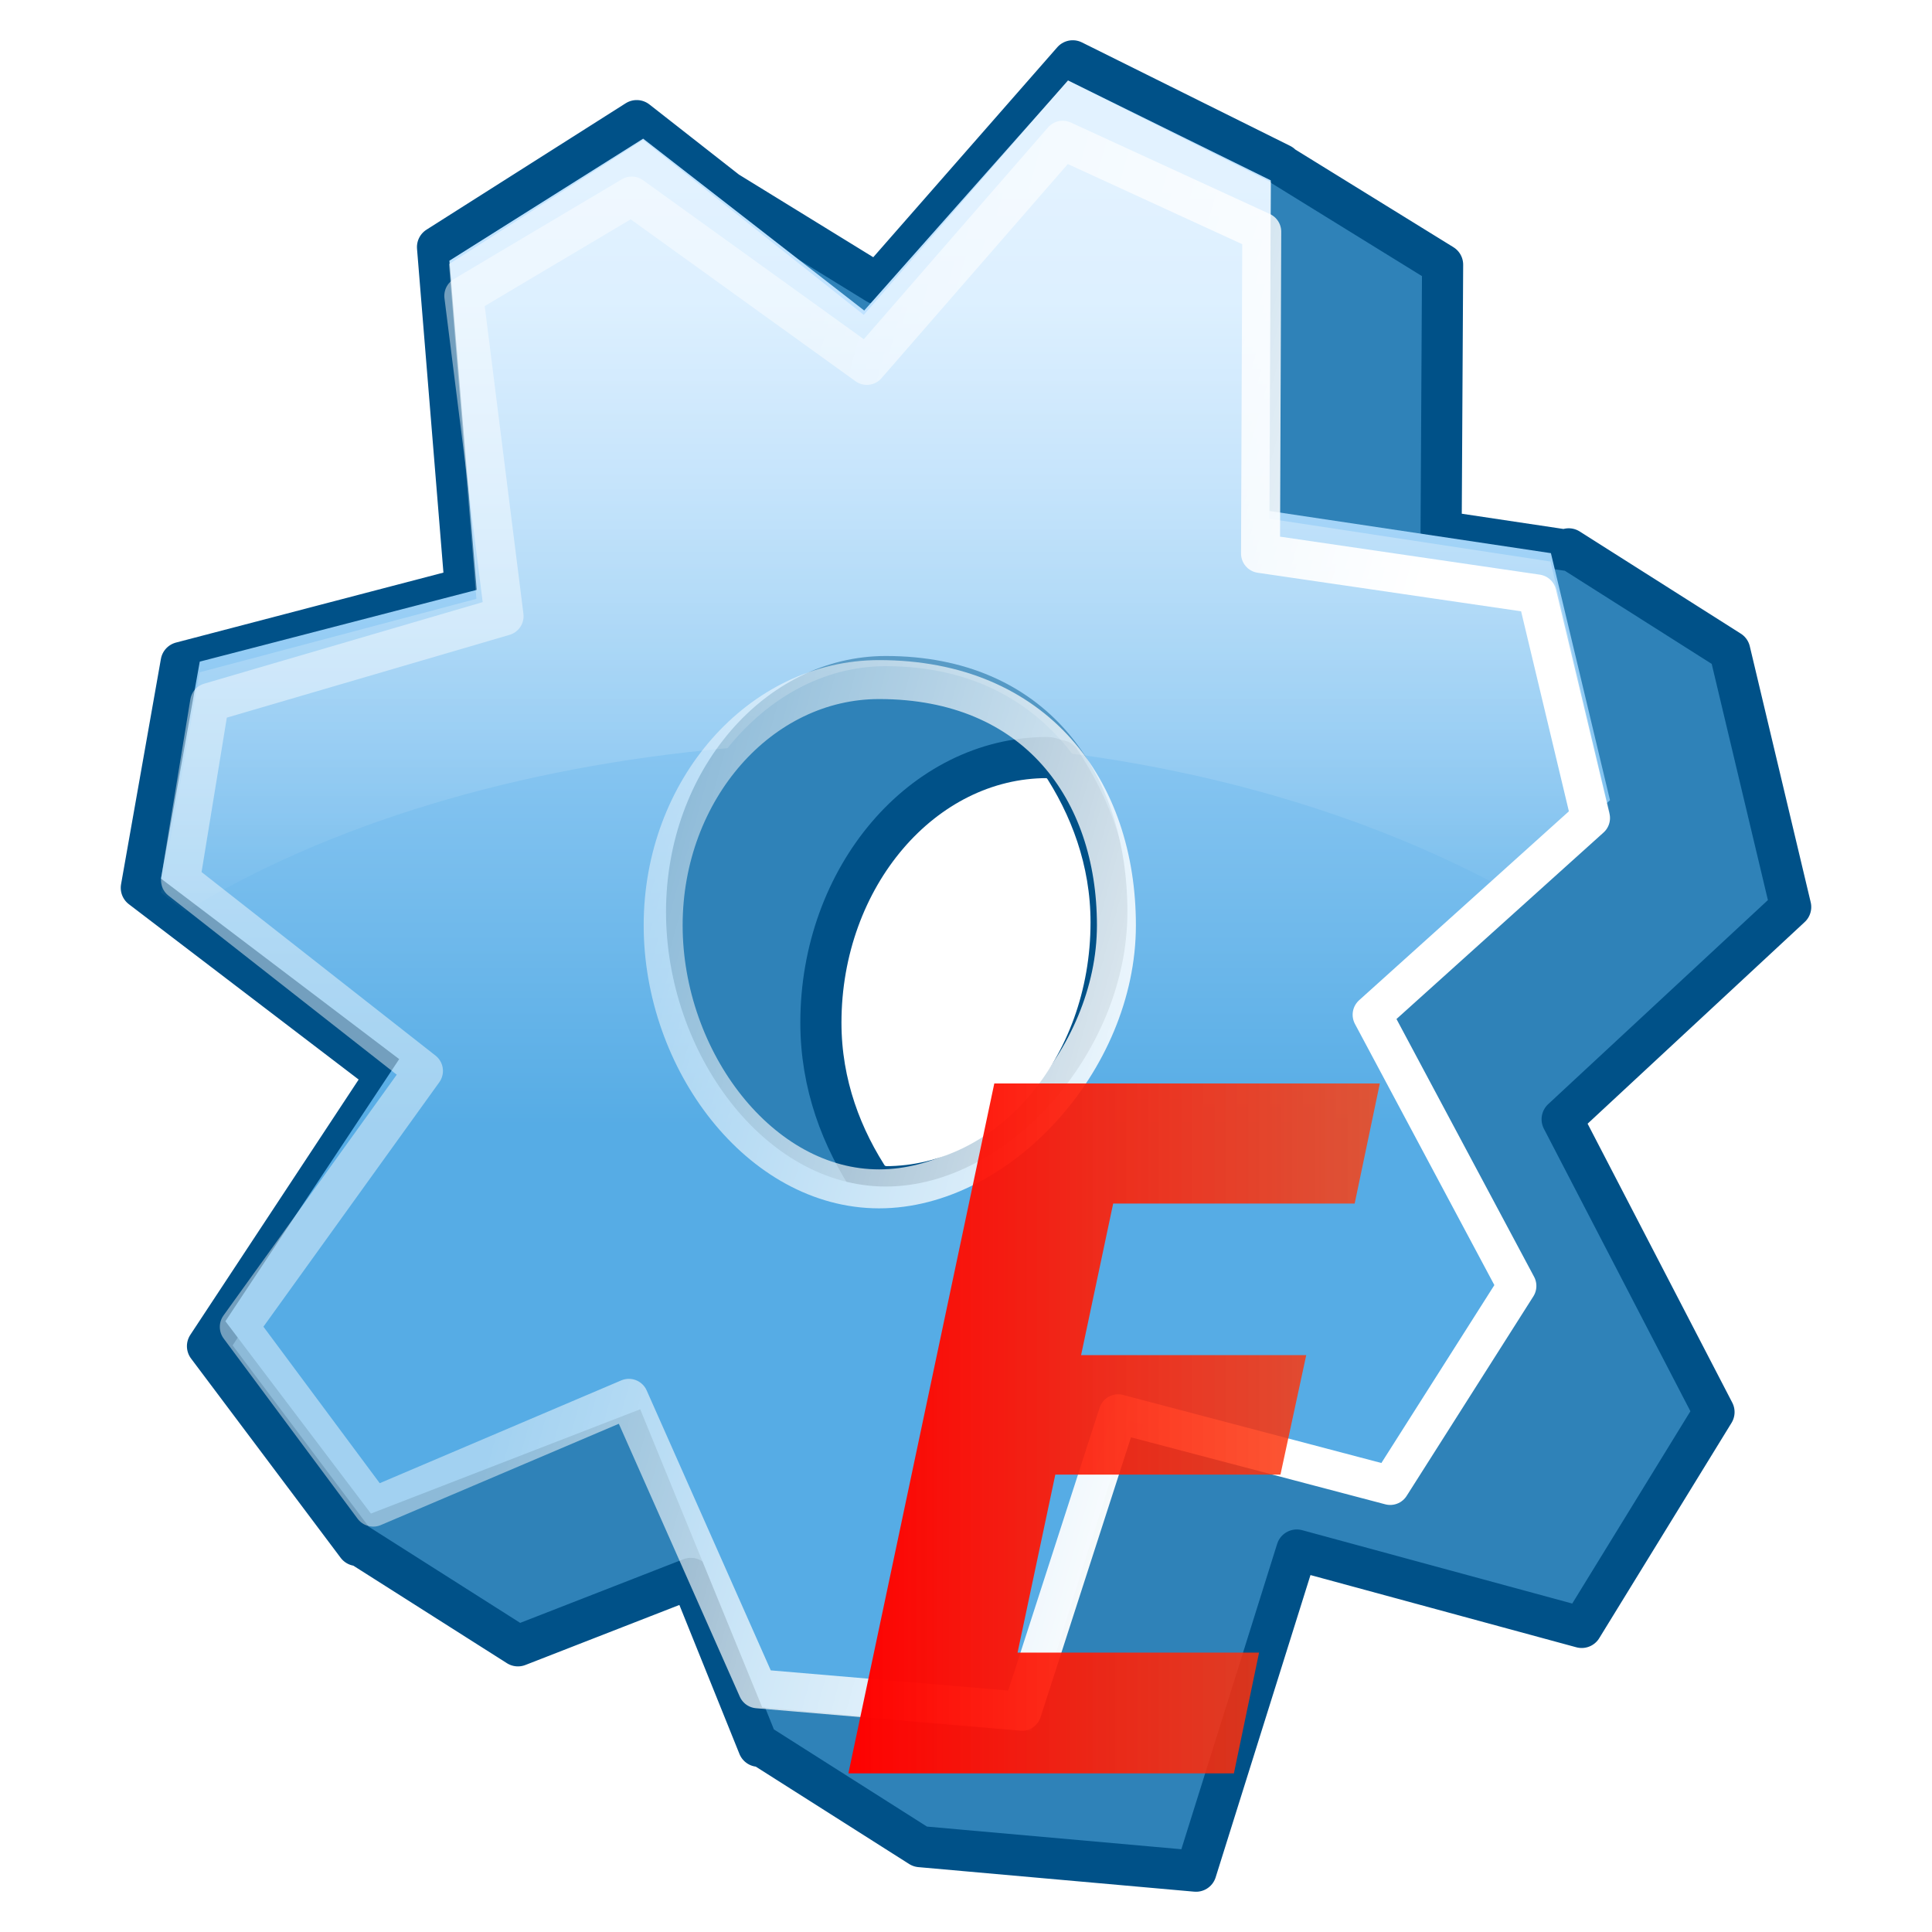
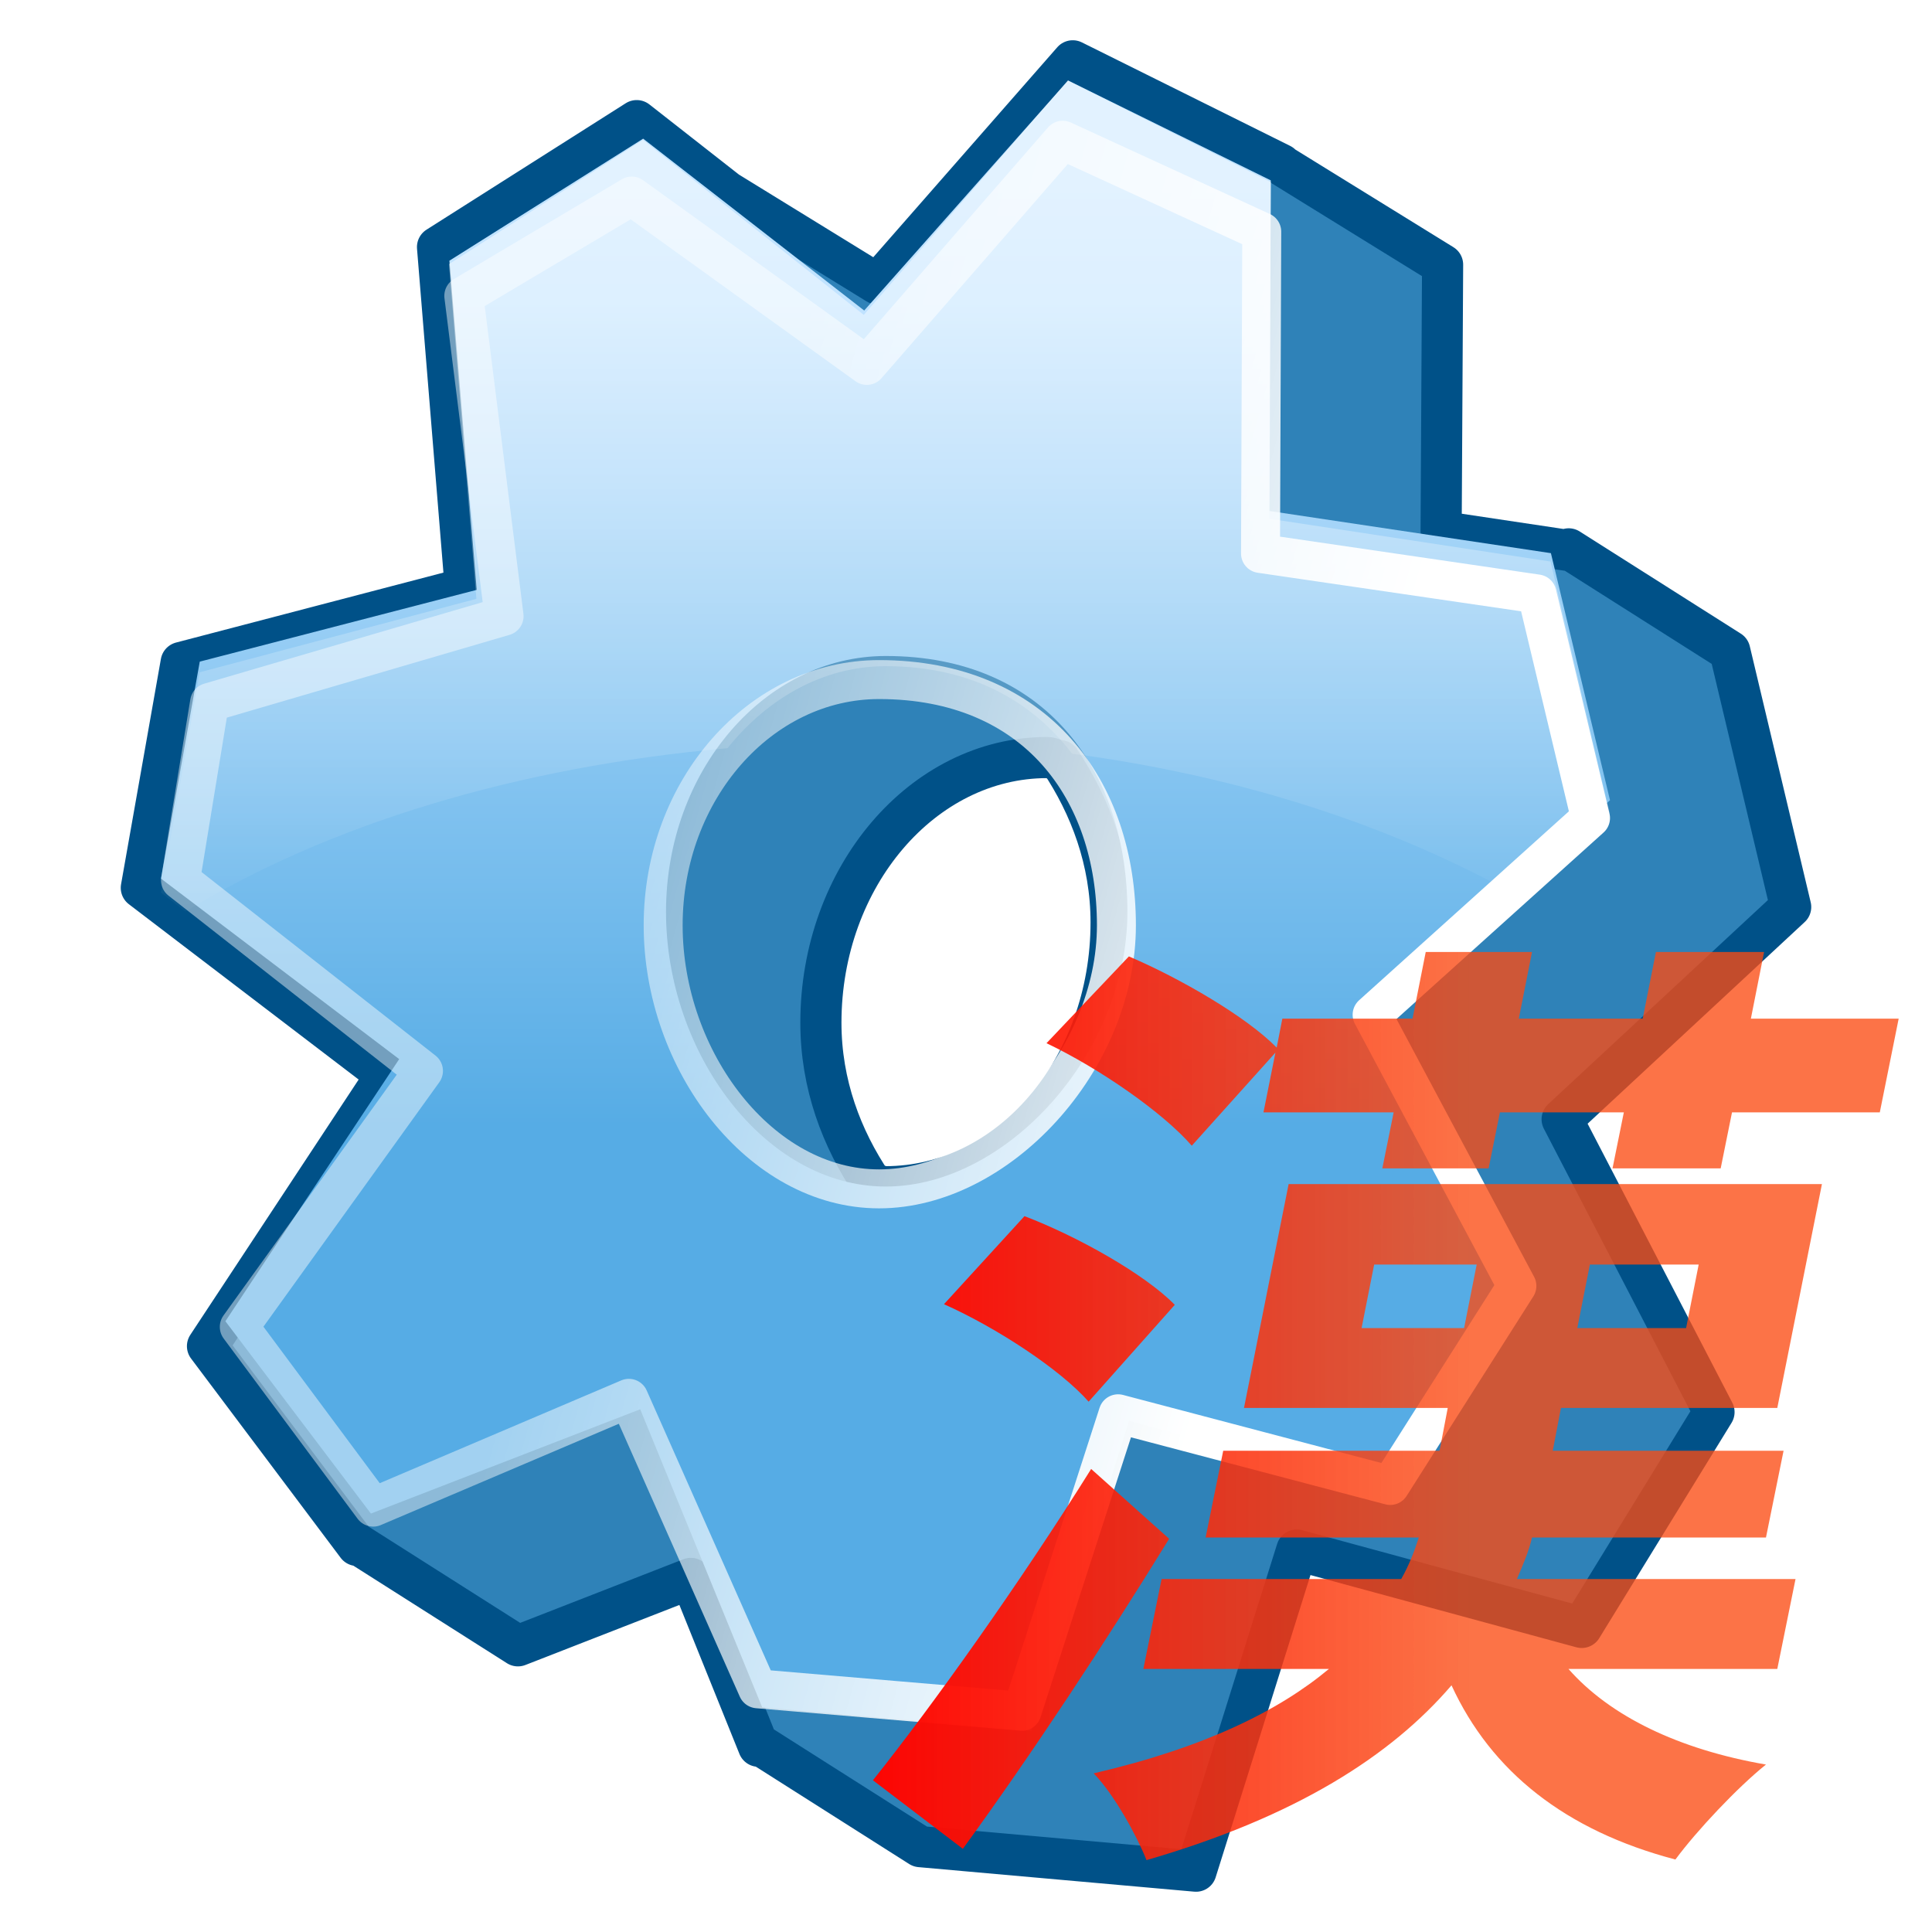
<svg xmlns="http://www.w3.org/2000/svg" xmlns:xlink="http://www.w3.org/1999/xlink" width="48" height="48" id="svg14" version="1.0">
  <defs id="defs3">
    <linearGradient id="linearGradient3186">
      <stop id="stop3188" offset="0" style="stop-color:#ff0000;stop-opacity:1;" />
      <stop id="stop3190" offset="1" style="stop-color:#fb4b12;stop-opacity:0.778;" />
    </linearGradient>
    <linearGradient id="linearGradient3174">
      <stop style="stop-color:#000000;stop-opacity:1;" offset="0" id="stop3176" />
      <stop style="stop-color:#000000;stop-opacity:0;" offset="1" id="stop3178" />
    </linearGradient>
    <linearGradient id="linearGradient6647">
      <stop style="stop-color:white;stop-opacity:1;" offset="0" id="stop6649" />
      <stop style="stop-color:white;stop-opacity:0.451" offset="1" id="stop6651" />
    </linearGradient>
    <linearGradient id="linearGradient4234">
      <stop id="stop4236" offset="0" style="stop-color:#c1e3ff;stop-opacity:1;" />
      <stop id="stop4238" offset="1" style="stop-color:#56ace5;stop-opacity:1;" />
    </linearGradient>
    <linearGradient id="linearGradient2049">
      <stop id="stop2051" offset="0" style="stop-color:white;stop-opacity:0.528" />
      <stop id="stop2053" offset="1" style="stop-color:#ffffff;stop-opacity:0;" />
    </linearGradient>
    <linearGradient xlink:href="#linearGradient2049" id="linearGradient4018" gradientUnits="userSpaceOnUse" x1="72.152" y1="38.213" x2="72.152" y2="77.304" gradientTransform="matrix(0.473102,0,0,0.486551,-14.45093,-13.94975)" />
    <linearGradient xlink:href="#linearGradient4234" id="linearGradient4021" gradientUnits="userSpaceOnUse" x1="34.813" y1="16.951" x2="34.813" y2="50.461" gradientTransform="matrix(0.604677,0,0,0.611141,-2.223758,-2.866561)" />
    <linearGradient xlink:href="#linearGradient6647" id="linearGradient6653" x1="38.311" y1="29.975" x2="26.017" y2="26.681" gradientUnits="userSpaceOnUse" gradientTransform="matrix(1.308298,0,0,1.26823,-17.41594,-13.94055)" />
    <linearGradient xlink:href="#linearGradient3186" id="linearGradient3184" x1="20.958" y1="35.31" x2="36.532" y2="35.31" gradientUnits="userSpaceOnUse" />
  </defs>
  <g id="layer1">
    <path style="color:black;fill:#2f82b8;fill-opacity:1;fill-rule:evenodd;stroke:#005188;stroke-width:1.022;stroke-linecap:round;stroke-linejoin:round;marker:none;marker-start:none;marker-mid:none;marker-end:none;stroke-miterlimit:4;stroke-dasharray:none;stroke-dashoffset:0;stroke-opacity:1;visibility:visible;display:inline;overflow:visible" d="M 26.652,1.511 L 21.796,7.052 L 18.087,4.77 L 19.368,5.777 L 15.819,2.997 L 10.87,6.138 L 11.561,14.612 L 4.501,16.459 L 3.511,22.058 L 9.6,26.704 L 5.155,33.445 L 8.872,38.396 L 8.903,38.372 L 12.868,40.89 L 17.164,39.215 L 18.845,43.385 L 18.906,43.368 L 22.861,45.879 L 29.715,46.489 L 32.218,38.51 L 39.297,40.433 L 42.584,35.083 L 38.811,27.808 L 44.489,22.534 L 42.976,16.174 L 38.974,13.636 L 38.979,13.679 L 35.804,13.203 L 35.841,6.576 L 31.826,4.096 L 31.826,4.082 L 26.652,1.511 z M 26.017,18.821 C 26.13,18.821 26.223,18.889 26.335,18.897 C 27.084,20.018 27.605,21.381 27.605,22.915 C 27.605,26.544 25.092,29.484 22.002,29.484 C 21.882,29.484 21.783,29.417 21.665,29.408 C 20.913,28.29 20.395,26.943 20.395,25.409 C 20.395,21.78 22.927,18.821 26.017,18.821 z " id="path2041" />
    <path style="color:black;fill:url(#linearGradient4021);fill-opacity:1;fill-rule:evenodd;stroke:none;stroke-width:1.863;stroke-linecap:round;stroke-linejoin:round;marker:none;marker-start:none;marker-mid:none;marker-end:none;stroke-miterlimit:4;stroke-dashoffset:0;stroke-opacity:1;visibility:visible;display:inline;overflow:visible" d="M 26.537,2 L 21.471,7.715 L 15.979,3.445 L 11.165,6.477 L 11.844,14.655 L 4.963,16.438 L 4,21.829 L 9.918,26.313 L 5.6,32.826 L 9.215,37.604 L 15.906,35.013 L 18.937,42.419 L 25.622,43 L 28.053,35.3 L 34.934,37.156 L 38.138,31.992 L 34.476,24.972 L 40,19.881 L 38.532,13.743 L 31.541,12.696 L 31.572,4.481 L 26.537,2 z M 22.008,16.298 C 25.971,16.298 28.01,19.153 28.01,22.656 C 28.01,26.159 25.016,29.479 22.008,29.479 C 19,29.479 16.547,26.159 16.547,22.656 C 16.547,19.153 19,16.298 22.008,16.298 z " id="path2043" />
    <path id="path1317" d="M 26.531,2 L 21.46,7.823 L 15.975,3.475 L 11.156,6.561 L 11.836,14.878 L 4.961,16.703 L 4,22.177 L 4.606,22.648 C 8.15,20.482 12.846,19.051 18.075,18.588 C 19.071,17.348 20.454,16.551 22.007,16.551 C 24.12,16.551 25.633,17.414 26.635,18.725 C 30.896,19.291 34.7,20.558 37.768,22.298 L 40,20.2 L 38.522,13.951 L 31.529,12.887 L 31.573,4.524 L 26.531,2 z " style="color:black;fill:url(#linearGradient4018);fill-opacity:1;fill-rule:evenodd;stroke:none;stroke-width:1.863;stroke-linecap:round;stroke-linejoin:round;marker:none;marker-start:none;marker-mid:none;marker-end:none;stroke-miterlimit:4;stroke-dashoffset:0;stroke-opacity:1;visibility:visible;display:inline;overflow:visible" />
    <path style="color:black;fill:none;fill-opacity:1;fill-rule:evenodd;stroke:url(#linearGradient6653);stroke-width:0.968;stroke-linecap:round;stroke-linejoin:round;marker:none;marker-start:none;marker-mid:none;marker-end:none;stroke-miterlimit:4;stroke-dasharray:none;stroke-dashoffset:0;stroke-opacity:1;visibility:visible;display:inline;overflow:visible" d="M 26.402,3.484 L 21.536,9.078 L 15.695,4.871 L 11.523,7.35 L 12.524,15.308 L 5.207,17.451 L 4.484,21.87 L 10.521,26.606 L 5.945,32.966 L 9.273,37.444 L 15.624,34.741 L 18.823,41.958 L 25.391,42.516 L 27.779,35.125 L 34.539,36.906 L 37.687,31.949 L 34.09,25.211 L 39.516,20.324 L 38.186,14.756 L 31.317,13.751 L 31.348,5.757 L 26.402,3.484 z M 21.841,16.884 C 25.734,16.884 27.737,19.626 27.737,22.988 C 27.737,26.35 24.796,29.537 21.841,29.537 C 18.885,29.537 16.476,26.35 16.476,22.988 C 16.476,19.626 18.885,16.884 21.841,16.884 z " id="path5772" />
    <text xml:space="preserve" style="font-size:24px;font-style:italic;font-variant:normal;font-weight:bold;font-stretch:normal;text-align:start;line-height:100%;writing-mode:lr-tb;text-anchor:start;fill:url(#linearGradient3184);fill-opacity:1.0;stroke:none;stroke-width:1px;stroke-linecap:butt;stroke-linejoin:miter;stroke-opacity:1;font-family:Sans;-inkscape-font-specification:Sans Bold Italic" x="20.454" y="44.058" id="text2396">
-       <tspan x="20.454" y="44.058" id="tspan2400" style="fill-opacity:1.0;fill:url(#linearGradient3184)">E</tspan>
+       <tspan x="20.454" y="44.058" id="tspan2400" style="fill-opacity:1.0;fill:url(#linearGradient3184)">漢</tspan>
    </text>
  </g>
</svg>
